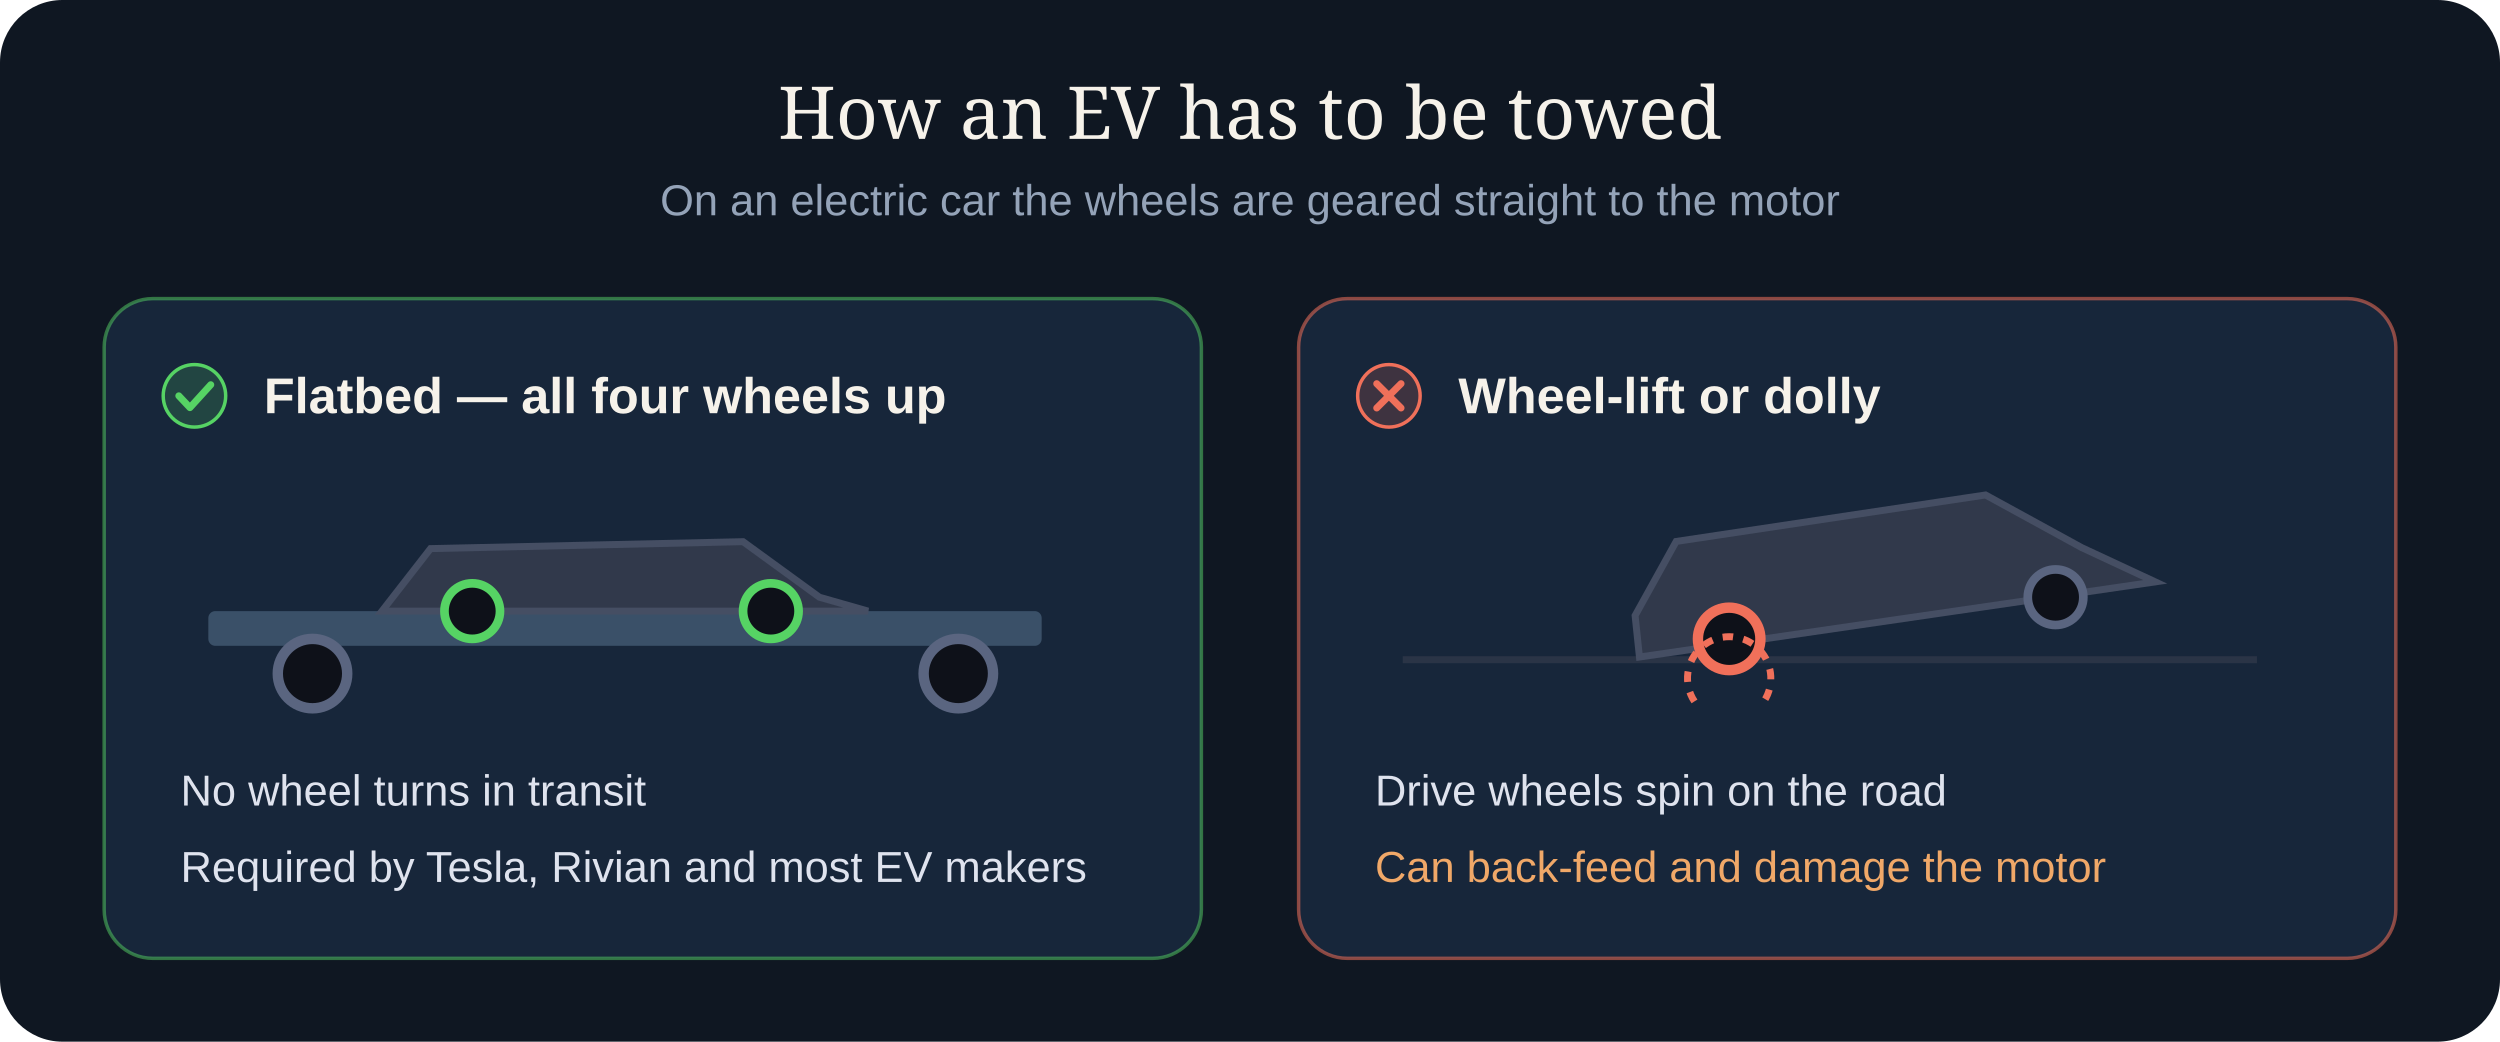
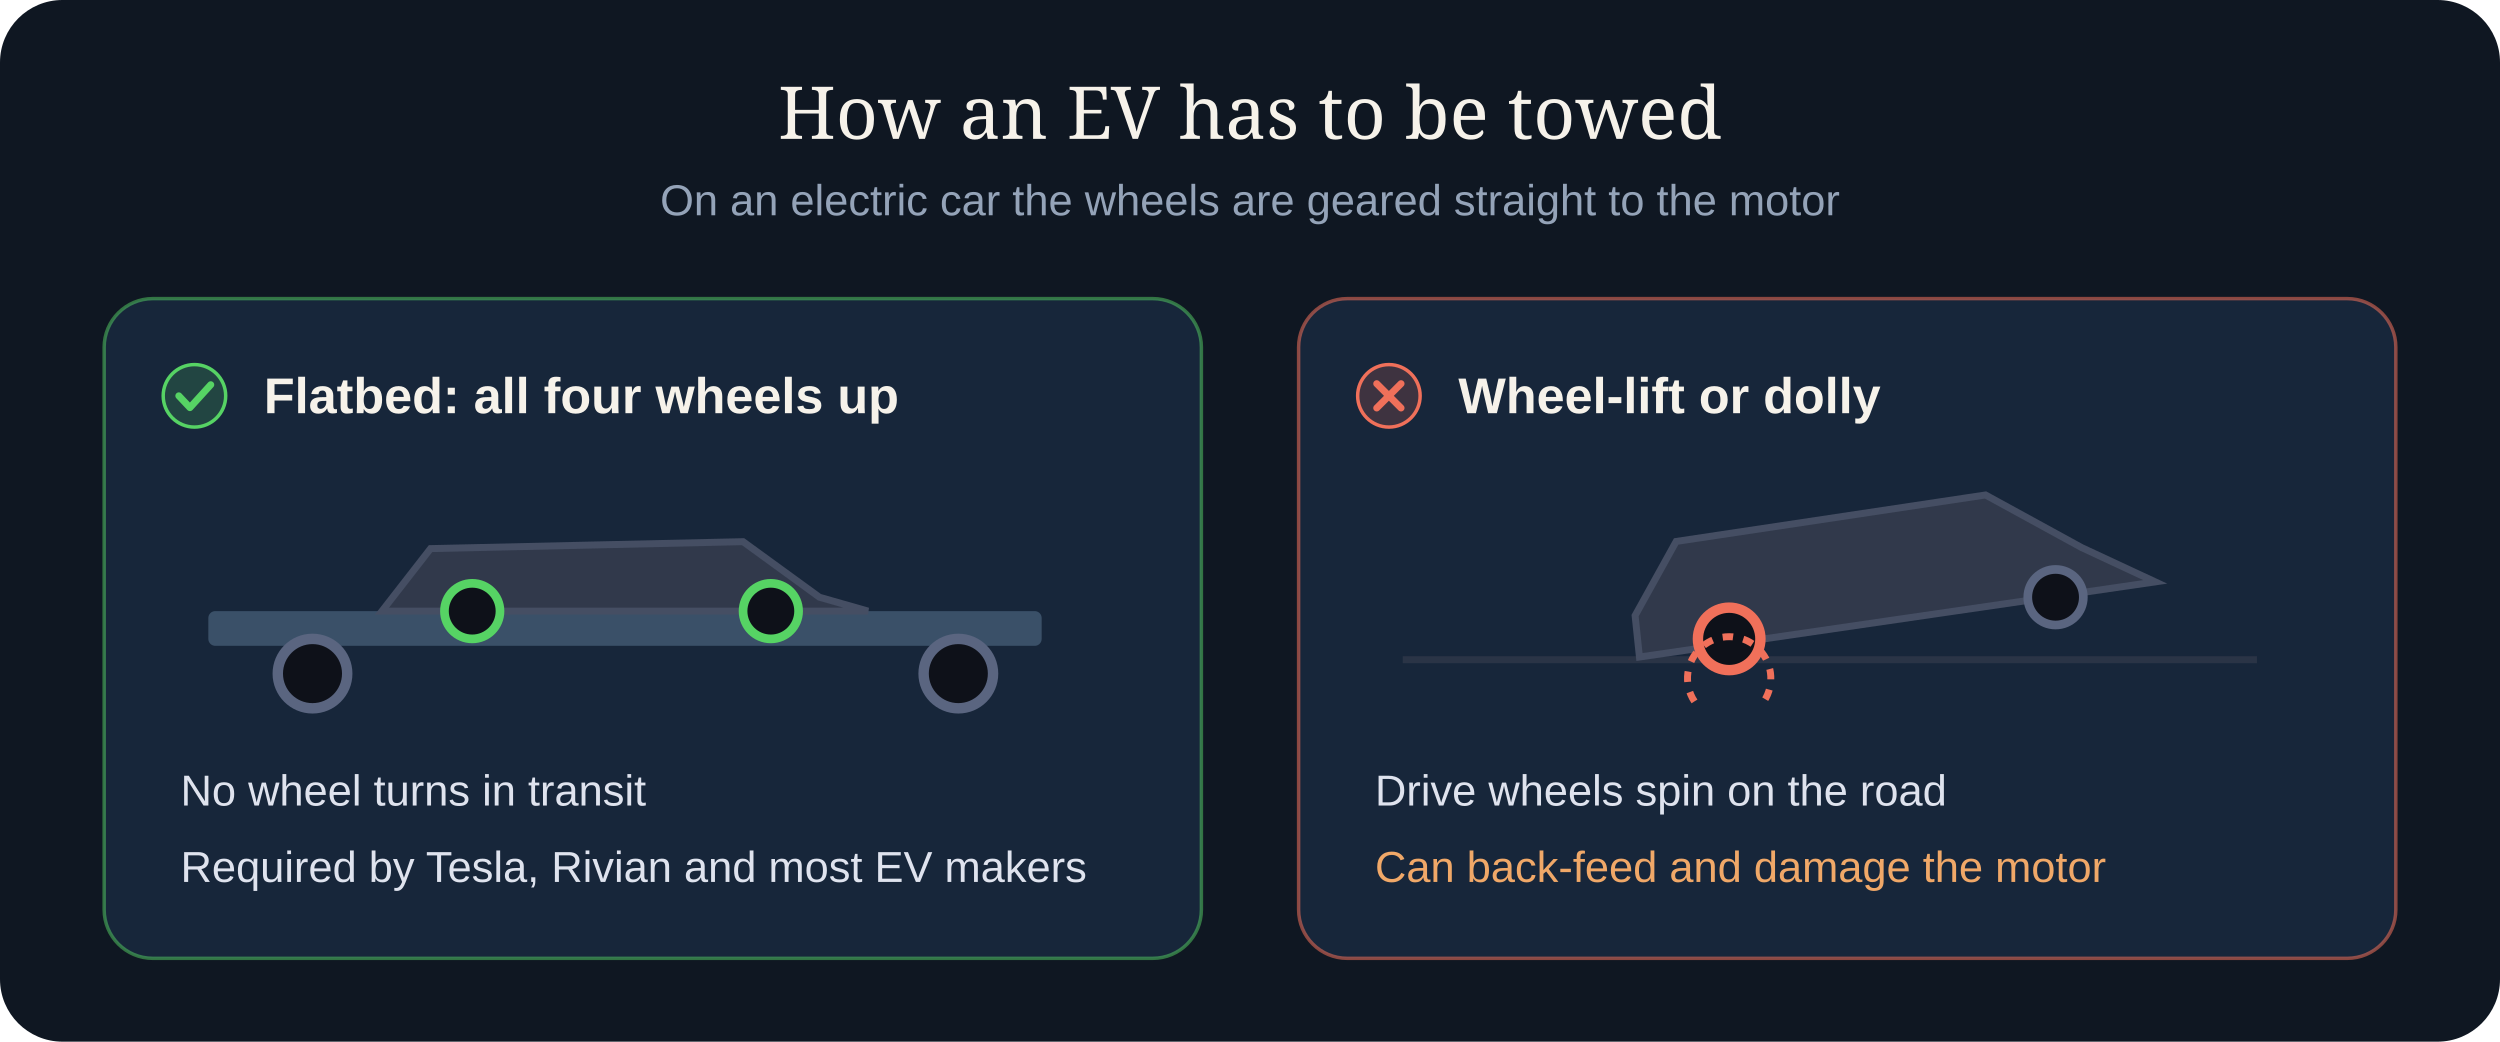
<svg xmlns="http://www.w3.org/2000/svg" viewBox="0 0 720 300" role="img" aria-label="Comparison of EV towing methods: a flatbed with all four wheels off the ground is the manufacturer-approved method, while a wheel-lift or tow dolly leaves drive wheels spinning, which can back-feed the motor and damage the drive unit">
  <rect width="720" height="300" rx="18" fill="#0f1722" />
  <text x="360" y="40" text-anchor="middle" font-family="Georgia, serif" font-size="21" fill="#f6f2ea">How an EV has to be towed</text>
  <text x="360" y="62" text-anchor="middle" font-family="Arial, sans-serif" font-size="12.5" fill="#94a3b8">On an electric car the wheels are geared straight to the motor</text>
  <g font-family="Arial, sans-serif">
    <rect x="30" y="86" width="316" height="190" rx="14" fill="#17263a" stroke="#56d364" stroke-opacity="0.5" />
    <circle cx="56" cy="114" r="9" fill="#56d364" fill-opacity="0.18" stroke="#56d364" />
    <path d="M51.5 114 l3.2 3.4 l6-6.6" fill="none" stroke="#56d364" stroke-width="2" stroke-linecap="round" stroke-linejoin="round" />
-     <text x="76" y="119" font-size="14.5" fill="#f6f2ea" font-weight="bold">Flatbed — all four wheels up</text>
+     <text x="76" y="119" font-size="14.5" fill="#f6f2ea" font-weight="bold">Flatbed: all four wheels up</text>
    <rect x="60" y="176" width="240" height="10" rx="2" fill="#3a5068" />
    <path d="M110 176 L124 158 L214 156 L236 172 L250 176 Z" fill="#31394b" stroke="#454e63" stroke-width="2" />
    <circle cx="136" cy="176" r="8" fill="#0e1119" stroke="#56d364" stroke-width="2.5" />
    <circle cx="222" cy="176" r="8" fill="#0e1119" stroke="#56d364" stroke-width="2.5" />
    <circle cx="90" cy="194" r="10" fill="#0e1119" stroke="#5a6580" stroke-width="3" />
    <circle cx="276" cy="194" r="10" fill="#0e1119" stroke="#5a6580" stroke-width="3" />
    <g font-size="12.5" fill="#dfe3ee">
      <text x="52" y="232">No wheel turns in transit</text>
      <text x="52" y="254">Required by Tesla, Rivian and most EV makers</text>
    </g>
    <rect x="374" y="86" width="316" height="190" rx="14" fill="#17263a" stroke="#f0705a" stroke-opacity="0.55" />
    <circle cx="400" cy="114" r="9" fill="#f0705a" fill-opacity="0.18" stroke="#f0705a" />
    <path d="M396.5 110.5 l7 7 M403.5 110.5 l-7 7" stroke="#f0705a" stroke-width="2" stroke-linecap="round" />
    <text x="420" y="119" font-size="14.5" fill="#f6f2ea" font-weight="bold">Wheel-lift or dolly</text>
    <line x1="404" y1="190" x2="650" y2="190" stroke="#2a3446" stroke-width="2" />
    <path d="M470 170 L484 150 L574 146 L600 164 L620 176 L470 182 Z" fill="#31394b" stroke="#454e63" stroke-width="2" transform="rotate(-6 540 165)" />
    <circle cx="498" cy="184" r="9" fill="#0e1119" stroke="#f0705a" stroke-width="3" />
    <circle cx="592" cy="172" r="8" fill="#0e1119" stroke="#5a6580" stroke-width="2.5" />
    <path d="M488 202 a12 12 0 1 1 20 0" fill="none" stroke="#f0705a" stroke-width="2" stroke-dasharray="3 3" />
    <g font-size="12.5" fill="#dfe3ee">
      <text x="396" y="232">Drive wheels spin on the road</text>
      <text x="396" y="254" fill="#f0a868">Can back-feed and damage the motor</text>
    </g>
  </g>
</svg>
